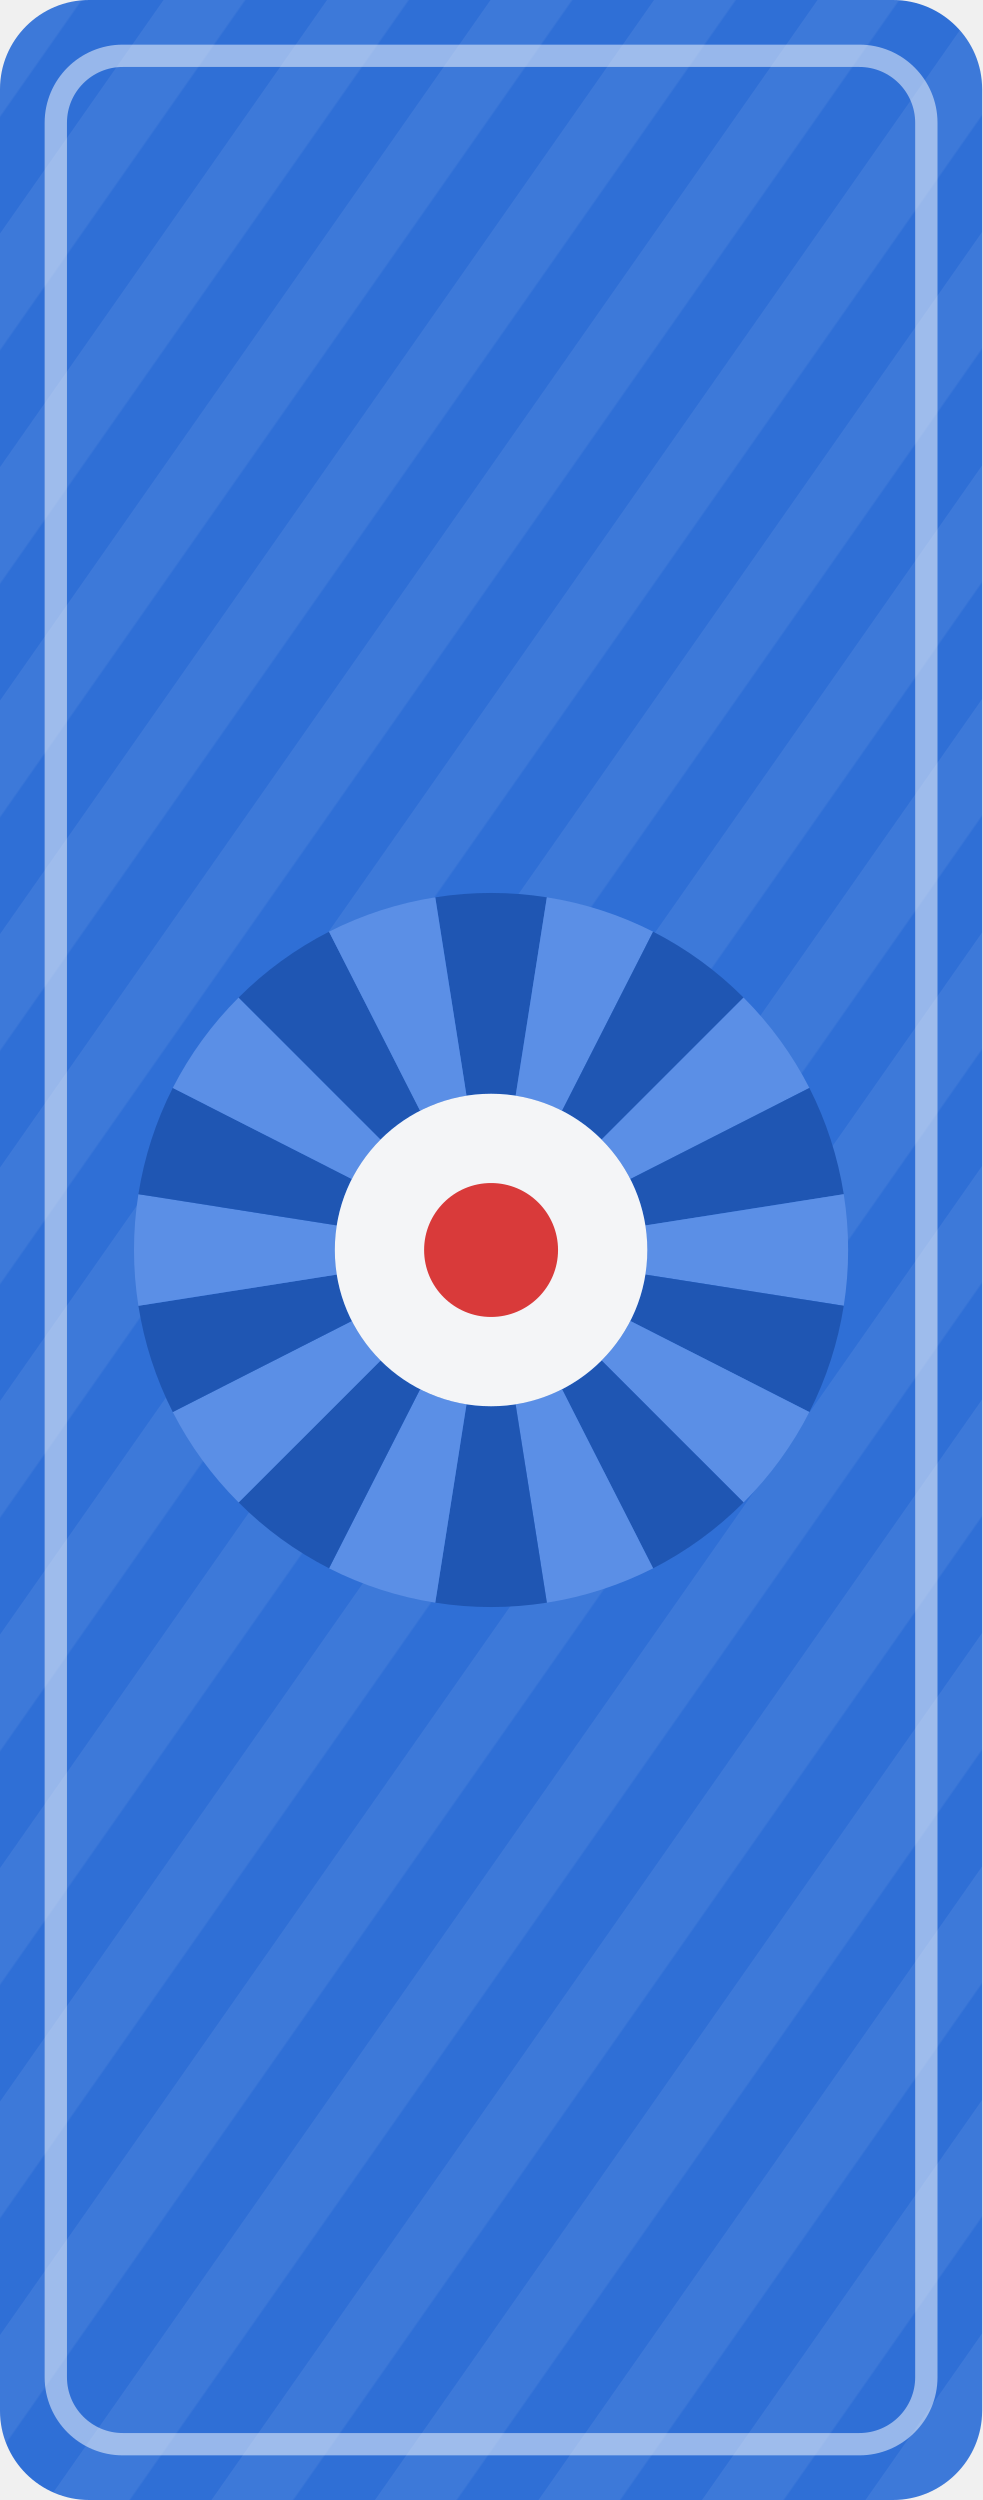
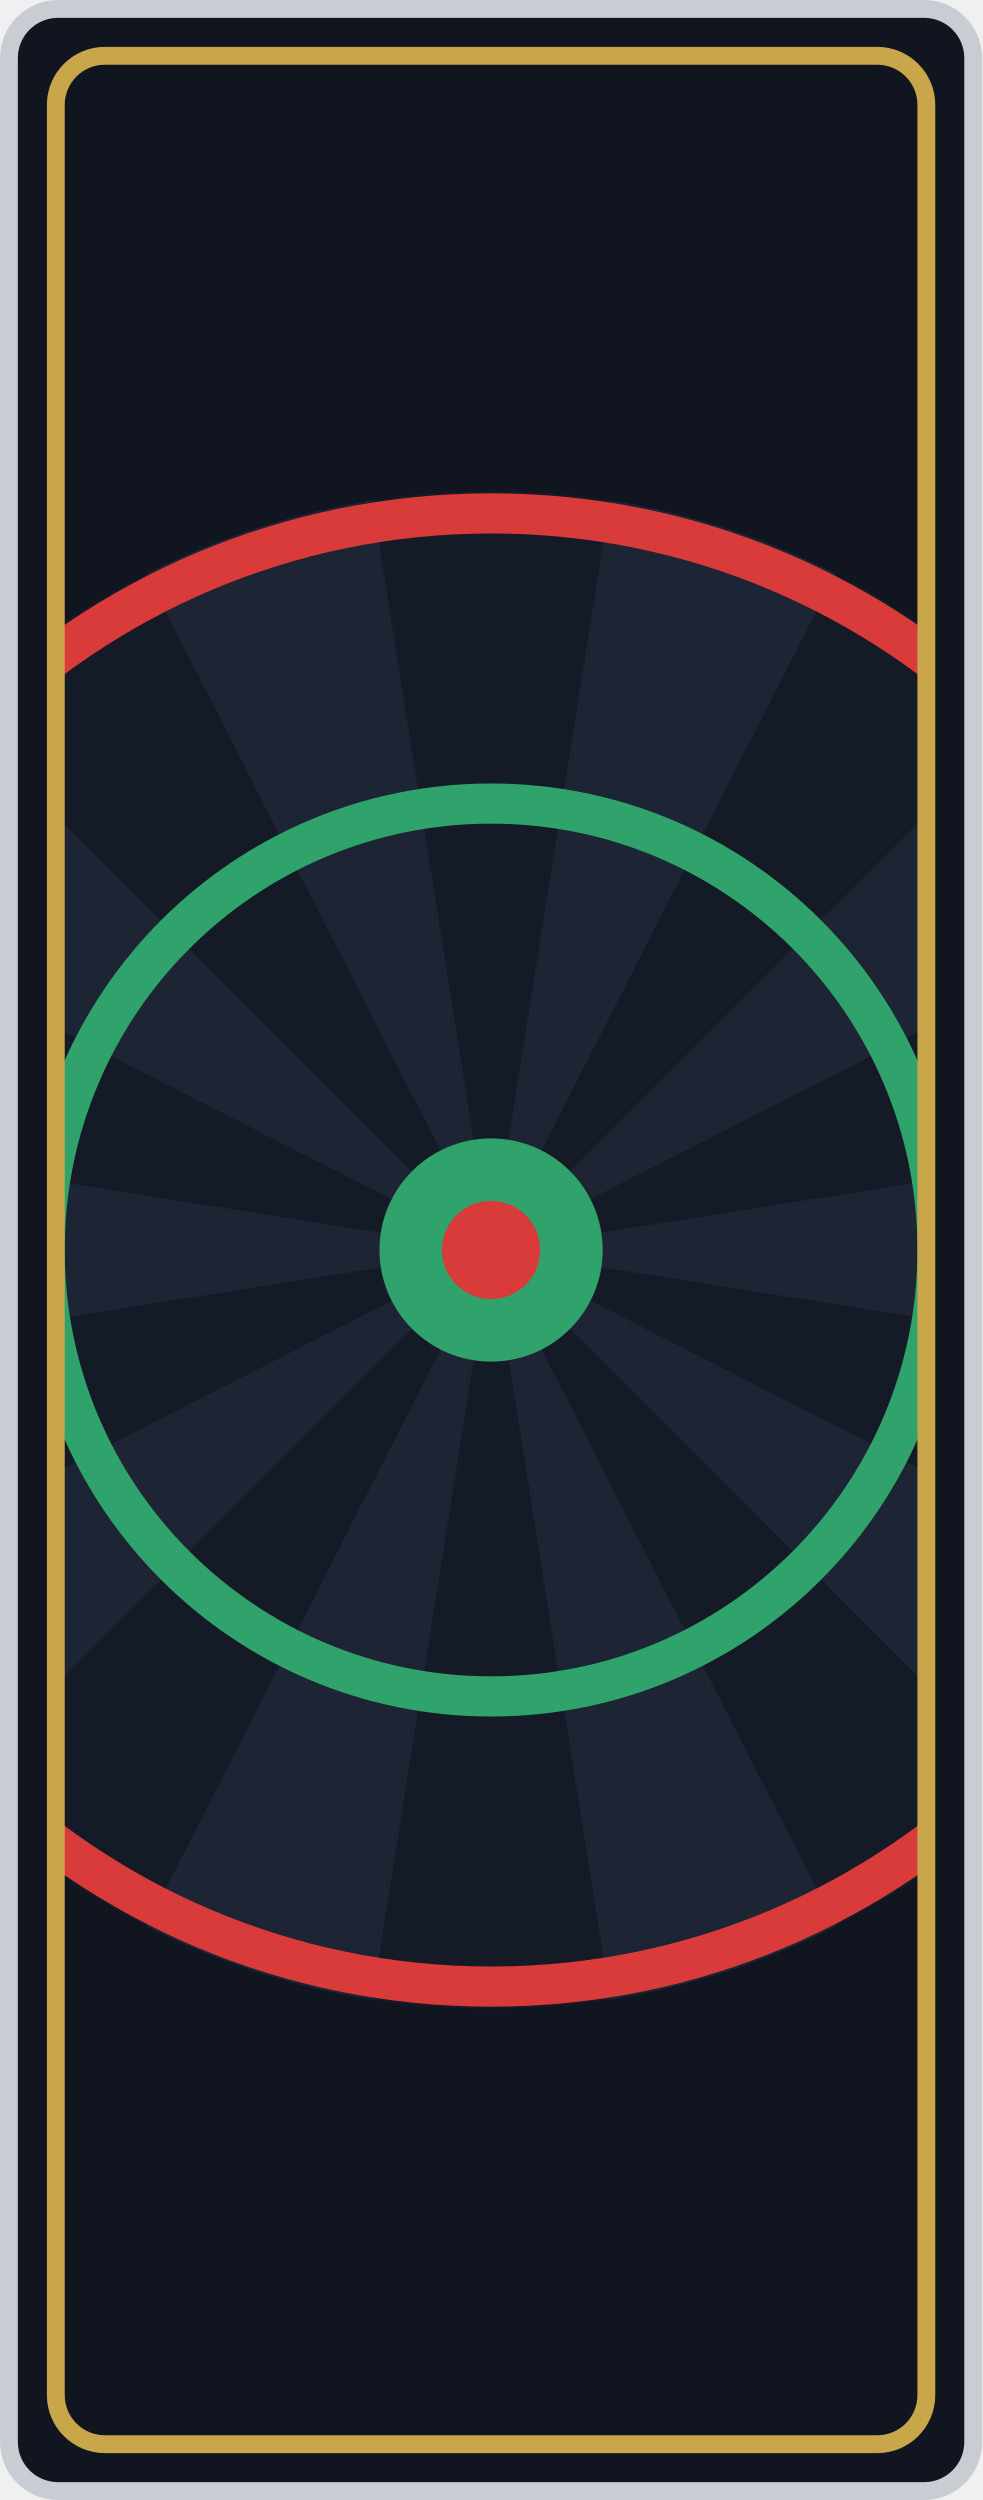
<svg xmlns="http://www.w3.org/2000/svg" viewBox="0 0 44 112" width="176" height="448">
  <defs>
-     <pattern id="st" width="6" height="6" patternUnits="userSpaceOnUse" patternTransform="rotate(35)">
-       <rect width="3" height="6" fill="#ffffff" opacity="0.07" />
-     </pattern>
+     <clipPath id="c">
+       <rect x="2.5" y="2.5" width="39" height="107" rx="2.2" />
+     </clipPath>
  </defs>
-   <rect width="44" height="112" rx="4" fill="#2f6fd6" />
-   <rect width="44" height="112" rx="4" fill="url(#st)" />
-   <rect x="2.5" y="2.5" width="39" height="107" rx="3" fill="none" stroke="#ffffff" stroke-width="1" opacity="0.5" />
-   <path d="M20.90 49.09 L19.50 40.20 A16 16 0 0 1 24.50 40.20 L23.10 49.09 A7 7 0 0 0 20.90 49.09 Z" fill="#1f56b3" />
-   <path d="M23.10 49.09 L24.50 40.20 A16 16 0 0 1 29.26 41.74 L25.18 49.76 A7 7 0 0 0 23.10 49.09 Z" fill="#5b8fe6" />
-   <path d="M25.18 49.76 L29.26 41.74 A16 16 0 0 1 33.31 44.69 L26.95 51.05 A7 7 0 0 0 25.18 49.76 Z" fill="#1f56b3" />
-   <path d="M26.95 51.05 L33.31 44.69 A16 16 0 0 1 36.26 48.74 L28.24 52.82 A7 7 0 0 0 26.95 51.05 Z" fill="#5b8fe6" />
-   <path d="M28.24 52.82 L36.26 48.74 A16 16 0 0 1 37.80 53.50 L28.91 54.90 A7 7 0 0 0 28.24 52.82 Z" fill="#1f56b3" />
-   <path d="M28.91 54.90 L37.80 53.50 A16 16 0 0 1 37.80 58.50 L28.91 57.10 A7 7 0 0 0 28.91 54.90 Z" fill="#5b8fe6" />
-   <path d="M28.91 57.10 L37.80 58.50 A16 16 0 0 1 36.26 63.26 L28.24 59.18 A7 7 0 0 0 28.91 57.10 Z" fill="#1f56b3" />
-   <path d="M28.24 59.18 L36.26 63.26 A16 16 0 0 1 33.31 67.31 L26.95 60.95 A7 7 0 0 0 28.24 59.18 Z" fill="#5b8fe6" />
-   <path d="M26.95 60.95 L33.31 67.31 A16 16 0 0 1 29.26 70.26 L25.18 62.24 A7 7 0 0 0 26.95 60.95 Z" fill="#1f56b3" />
-   <path d="M25.18 62.24 L29.26 70.26 A16 16 0 0 1 24.50 71.80 L23.10 62.91 A7 7 0 0 0 25.18 62.24 Z" fill="#5b8fe6" />
-   <path d="M23.10 62.91 L24.50 71.80 A16 16 0 0 1 19.50 71.80 L20.90 62.91 A7 7 0 0 0 23.10 62.91 Z" fill="#1f56b3" />
-   <path d="M20.90 62.91 L19.50 71.80 A16 16 0 0 1 14.74 70.26 L18.82 62.24 A7 7 0 0 0 20.90 62.91 Z" fill="#5b8fe6" />
-   <path d="M18.82 62.24 L14.74 70.26 A16 16 0 0 1 10.69 67.31 L17.05 60.95 A7 7 0 0 0 18.82 62.24 Z" fill="#1f56b3" />
-   <path d="M17.05 60.95 L10.69 67.31 A16 16 0 0 1 7.74 63.26 L15.76 59.18 A7 7 0 0 0 17.05 60.95 Z" fill="#5b8fe6" />
-   <path d="M15.76 59.18 L7.74 63.26 A16 16 0 0 1 6.20 58.50 L15.09 57.10 A7 7 0 0 0 15.76 59.18 Z" fill="#1f56b3" />
-   <path d="M15.09 57.10 L6.20 58.50 A16 16 0 0 1 6.20 53.50 L15.09 54.90 A7 7 0 0 0 15.09 57.10 Z" fill="#5b8fe6" />
-   <path d="M15.09 54.90 L6.20 53.50 A16 16 0 0 1 7.74 48.74 L15.76 52.82 A7 7 0 0 0 15.09 54.90 Z" fill="#1f56b3" />
-   <path d="M15.76 52.82 L7.74 48.74 A16 16 0 0 1 10.69 44.69 L17.05 51.05 A7 7 0 0 0 15.76 52.82 Z" fill="#5b8fe6" />
-   <path d="M17.05 51.05 L10.69 44.69 A16 16 0 0 1 14.74 41.74 L18.82 49.76 A7 7 0 0 0 17.05 51.05 Z" fill="#1f56b3" />
-   <path d="M18.82 49.76 L14.74 41.74 A16 16 0 0 1 19.50 40.20 L20.90 49.09 A7 7 0 0 0 18.82 49.76 Z" fill="#5b8fe6" />
-   <circle cx="22.0" cy="56.0" r="7" fill="#f4f5f7" />
-   <circle cx="22.0" cy="56.0" r="3" fill="#d93a3a" />
+   <rect x="0.4" y="0.4" width="43.2" height="111.2" rx="2.2" fill="#101520" stroke="#c8ccd3" stroke-width="0.8" />
+   <g clip-path="url(#c)">
+     <path d="M22 56 L16.68 22.42 A34 34 0 0 1 27.32 22.42 Z" fill="#141a26" />
+     <path d="M22 56 L27.32 22.42 A34 34 0 0 1 37.44 25.71 Z" fill="#1d2433" />
+     <path d="M22 56 L37.44 25.71 A34 34 0 0 1 46.04 31.96 Z" fill="#141a26" />
+     <path d="M22 56 L46.04 31.96 A34 34 0 0 1 52.29 40.56 Z" fill="#1d2433" />
+     <path d="M22 56 L52.29 40.56 A34 34 0 0 1 55.58 50.68 Z" fill="#141a26" />
+     <path d="M22 56 L55.58 50.68 A34 34 0 0 1 55.58 61.32 Z" fill="#1d2433" />
+     <path d="M22 56 L55.58 61.32 A34 34 0 0 1 52.29 71.44 Z" fill="#141a26" />
+     <path d="M22 56 L52.29 71.44 A34 34 0 0 1 46.04 80.04 Z" fill="#1d2433" />
+     <path d="M22 56 L46.04 80.04 A34 34 0 0 1 37.44 86.29 Z" fill="#141a26" />
+     <path d="M22 56 L37.44 86.29 A34 34 0 0 1 27.32 89.58 Z" fill="#1d2433" />
+     <path d="M22 56 L27.32 89.58 A34 34 0 0 1 16.68 89.58 Z" fill="#141a26" />
+     <path d="M22 56 L16.68 89.58 A34 34 0 0 1 6.56 86.29 Z" fill="#1d2433" />
+     <path d="M22 56 L6.56 86.29 A34 34 0 0 1 -2.04 80.04 Z" fill="#141a26" />
+     <path d="M22 56 L-2.04 80.04 A34 34 0 0 1 -8.29 71.44 Z" fill="#1d2433" />
+     <path d="M22 56 L-8.29 71.44 A34 34 0 0 1 -11.58 61.32 Z" fill="#141a26" />
+     <path d="M22 56 L-11.58 61.32 A34 34 0 0 1 -11.58 50.68 Z" fill="#1d2433" />
+     <path d="M22 56 L-11.58 50.68 A34 34 0 0 1 -8.29 40.56 Z" fill="#141a26" />
+     <path d="M22 56 L-8.29 40.56 A34 34 0 0 1 -2.04 31.96 Z" fill="#1d2433" />
+     <path d="M22 56 L-2.04 31.96 A34 34 0 0 1 6.56 25.71 Z" fill="#141a26" />
+     <path d="M22 56 L6.56 25.71 A34 34 0 0 1 16.68 22.42 Z" fill="#1d2433" />
+     <circle cx="22" cy="56" r="33" fill="none" stroke="#d93a3a" stroke-width="1.8" />
+     <circle cx="22" cy="56" r="20" fill="none" stroke="#2fa36b" stroke-width="1.8" />
+   </g>
+   <circle cx="22" cy="56" r="5" fill="#2fa36b" />
+   <circle cx="22" cy="56" r="2.2" fill="#d93a3a" />
+   <rect x="2.5" y="2.5" width="39" height="107" rx="2.2" fill="none" stroke="#c9a64a" stroke-width="0.8" />
</svg>
